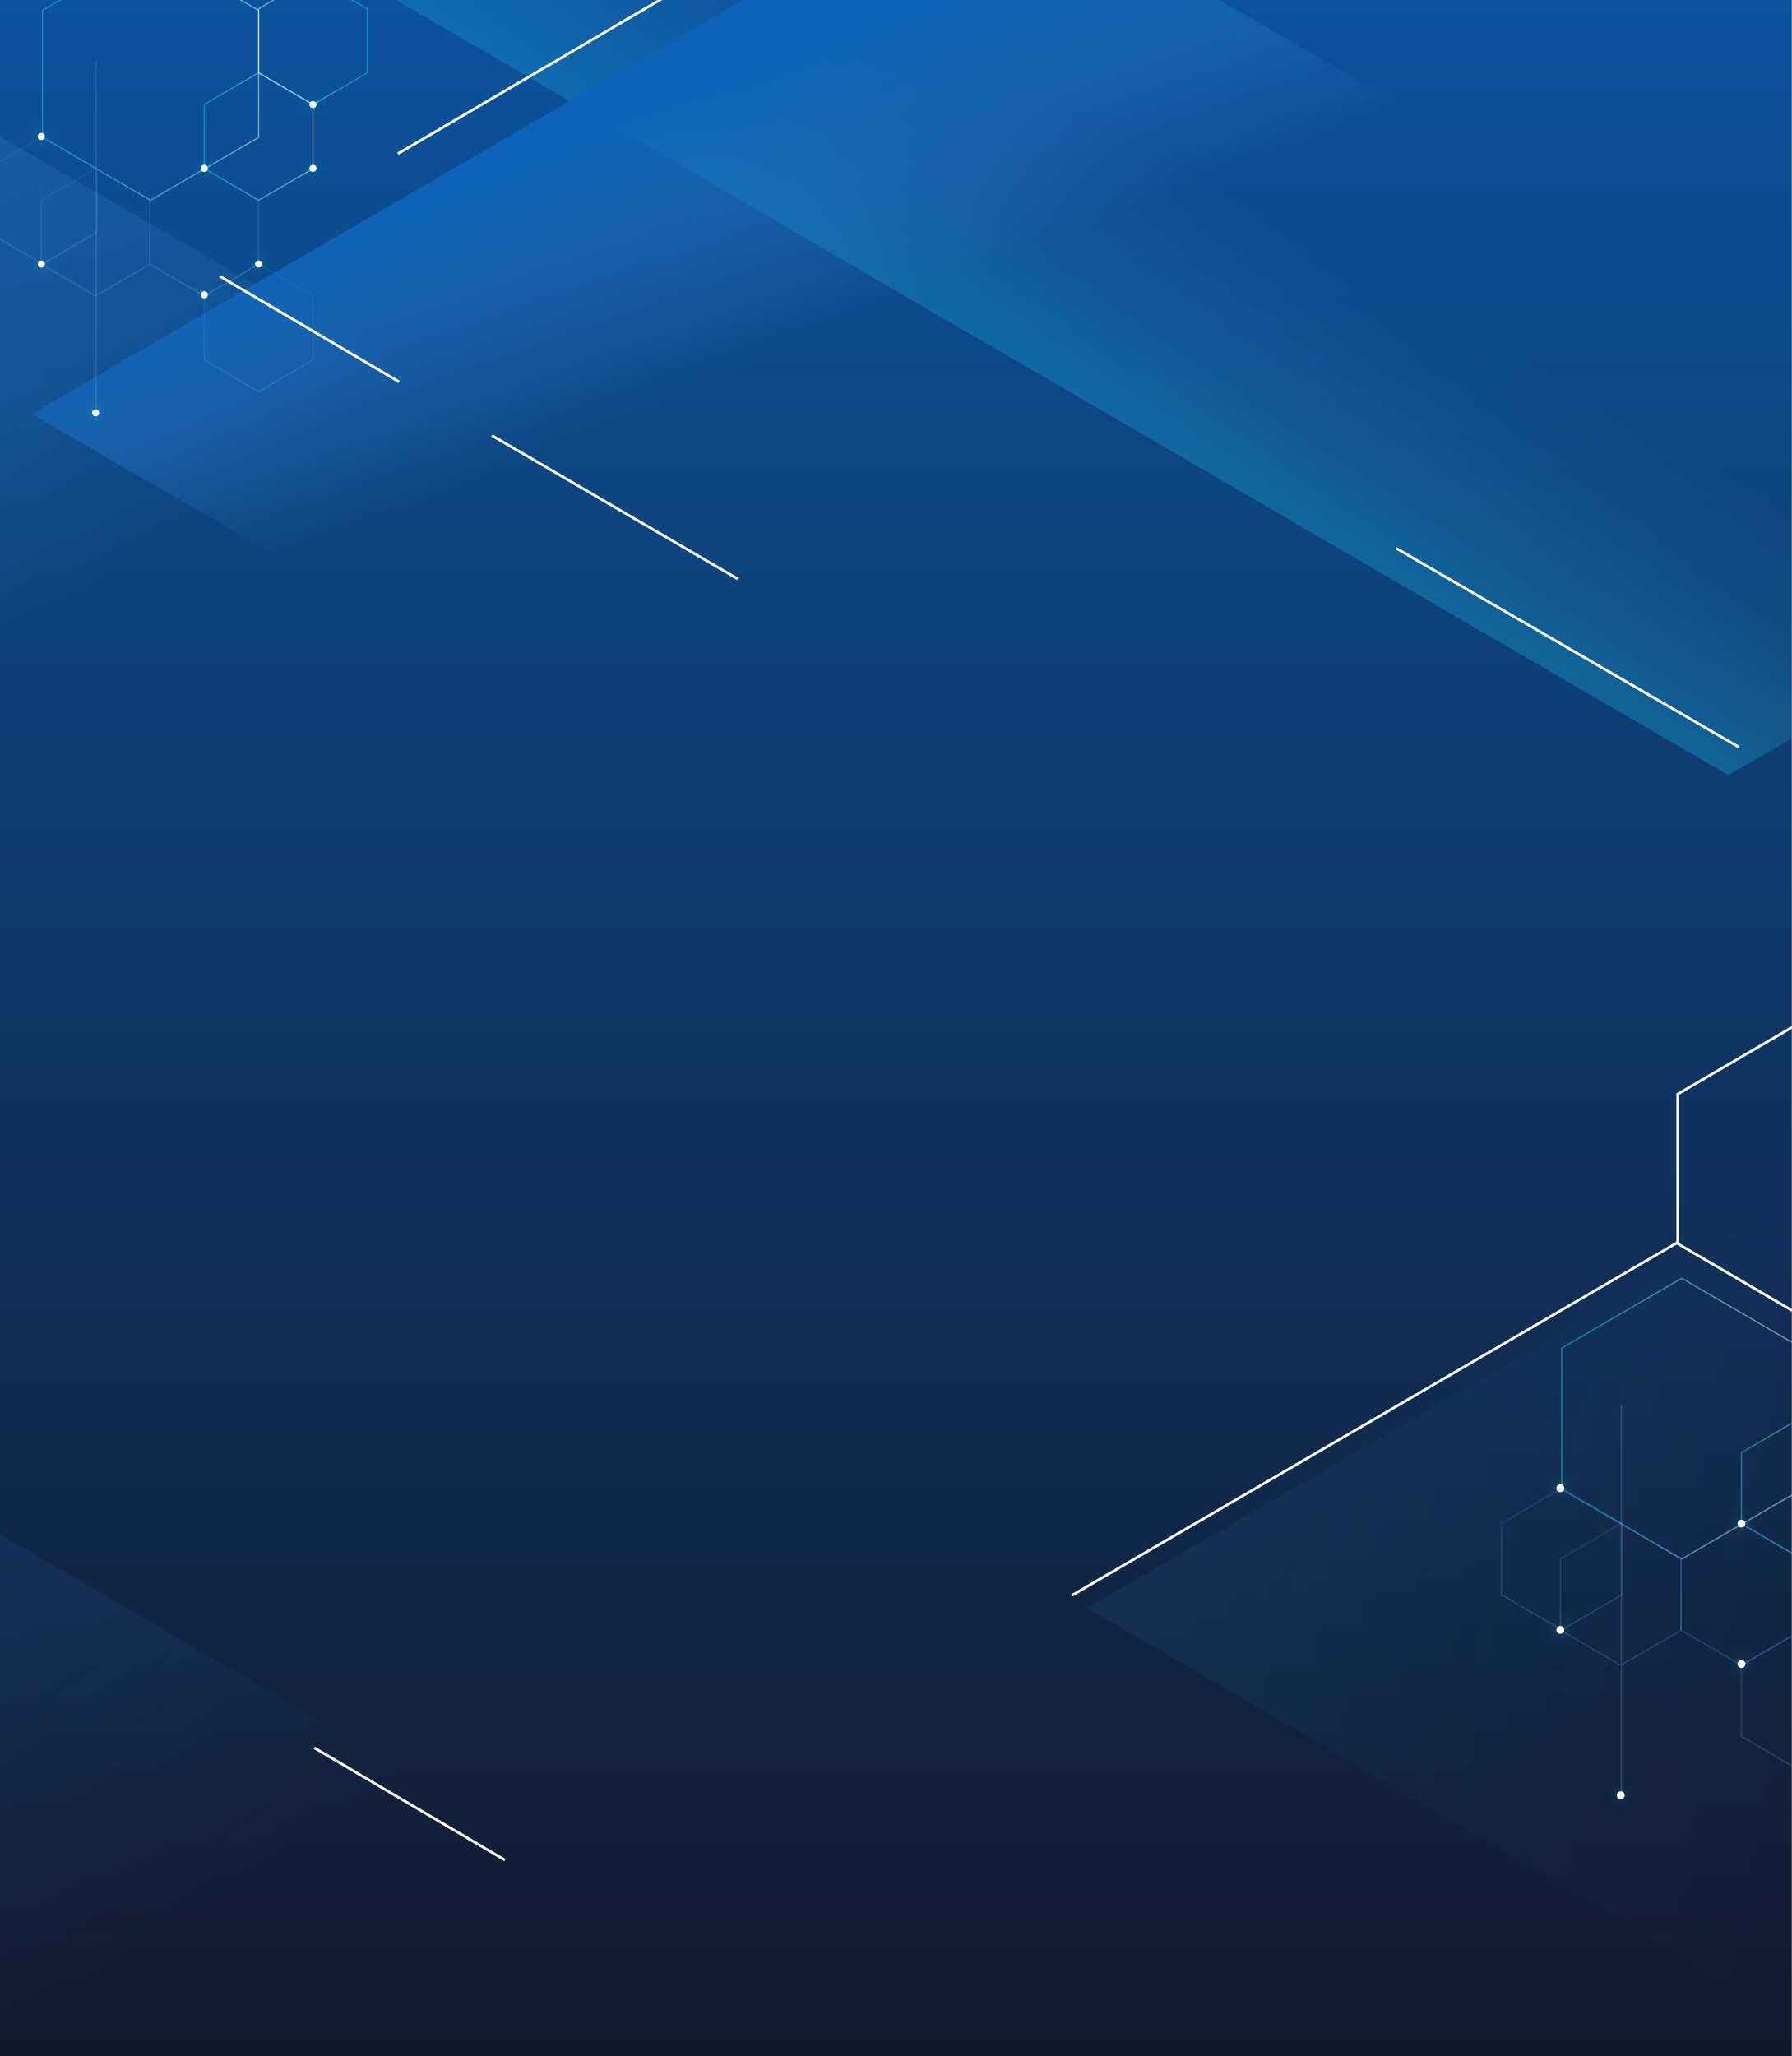
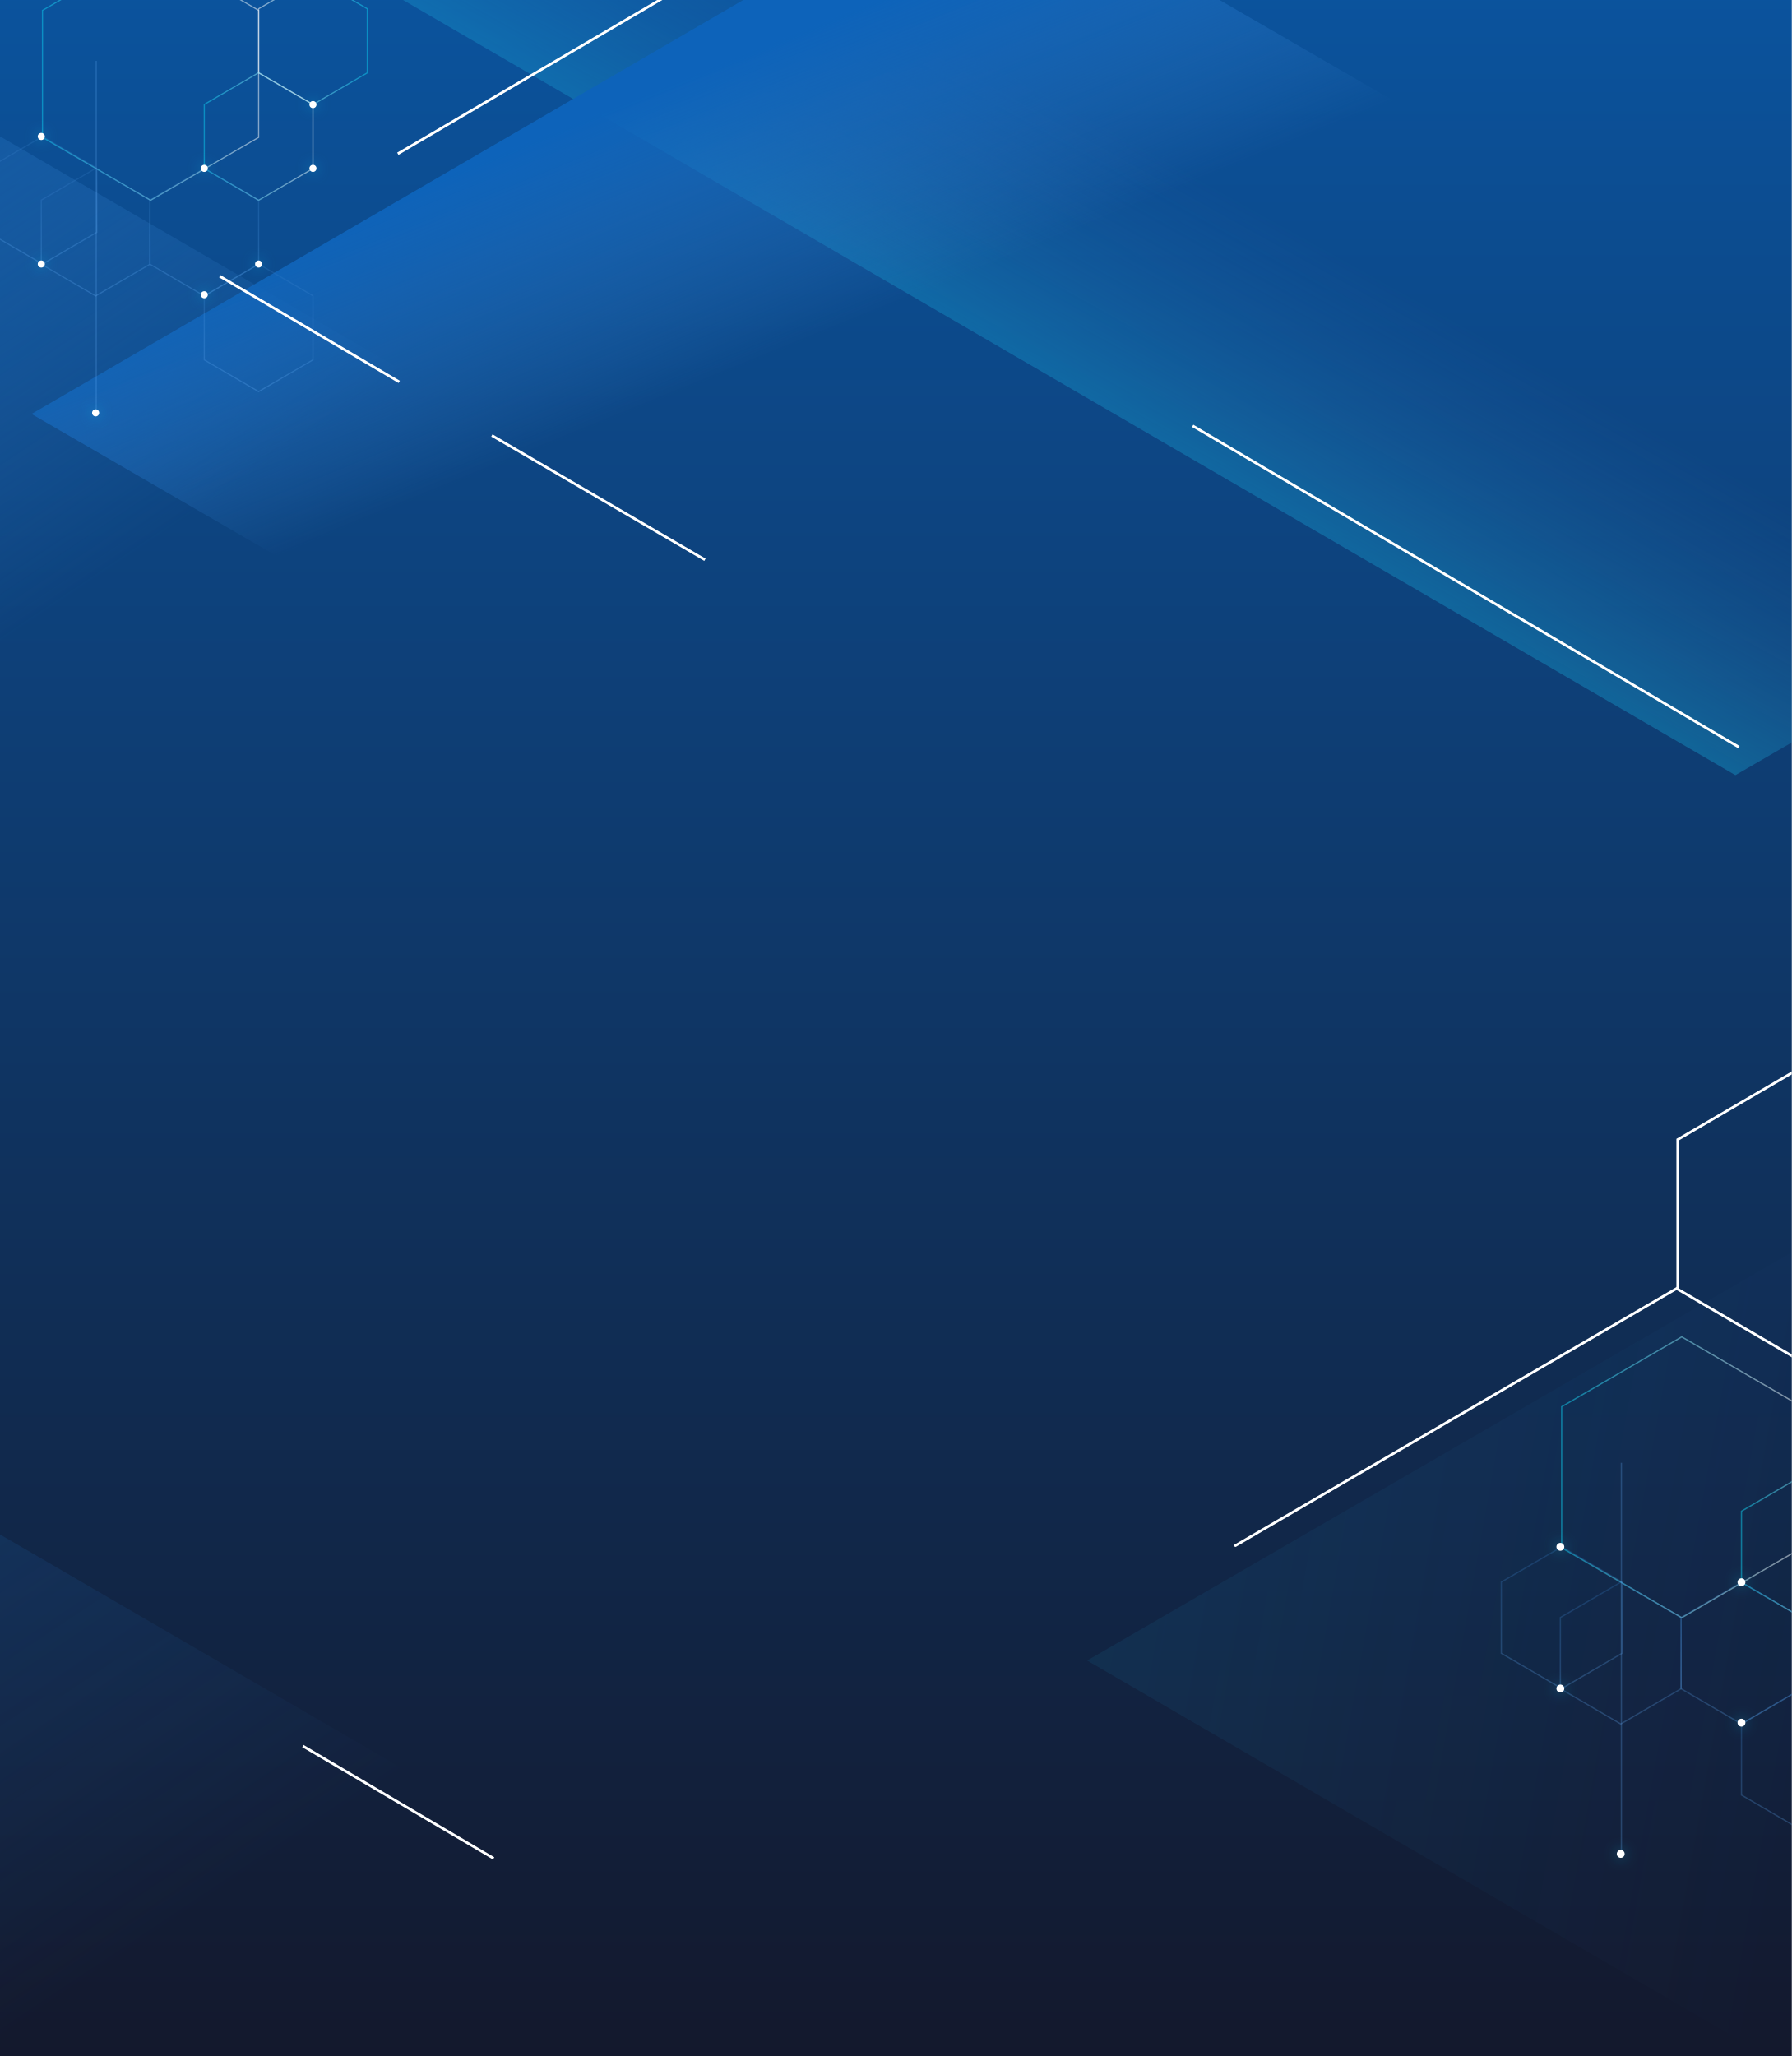
<svg xmlns="http://www.w3.org/2000/svg" xmlns:xlink="http://www.w3.org/1999/xlink" width="2048px" height="2350px" viewBox="0 0 2048 2350" version="1.1">
  <defs>
    <linearGradient x1="50%" y1="0%" x2="50%" y2="100%" id="linearGradient-1">
      <stop stop-color="#0B539D" offset="0%" />
      <stop stop-color="#13182C" offset="100%" />
    </linearGradient>
    <rect id="path-2" x="0" y="0" width="2048" height="2350" />
    <linearGradient x1="17.215%" y1="64.972%" x2="34.542%" y2="47.158%" id="linearGradient-4">
      <stop stop-color="#0CCCEE" offset="0%" />
      <stop stop-color="#317AC4" stop-opacity="0" offset="100%" />
    </linearGradient>
    <linearGradient x1="-24.406%" y1="42.341%" x2="32.714%" y2="48.427%" id="linearGradient-5">
      <stop stop-color="#0CCCEE" offset="0%" />
      <stop stop-color="#317AC4" stop-opacity="0" offset="100%" />
    </linearGradient>
    <linearGradient x1="24.008%" y1="19.594%" x2="74.569%" y2="63.876%" id="linearGradient-6">
      <stop stop-color="#0B539D" offset="0%" />
      <stop stop-color="#317AC4" stop-opacity="0" offset="100%" />
    </linearGradient>
    <linearGradient x1="38.126%" y1="69.611%" x2="55.644%" y2="44.735%" id="linearGradient-7">
      <stop stop-color="#0D63BA" offset="0%" />
      <stop stop-color="#317AC4" stop-opacity="0" offset="100%" />
      <stop stop-color="#317AC4" stop-opacity="0" offset="100%" />
    </linearGradient>
    <linearGradient x1="-1.11022302e-14%" y1="50%" x2="100%" y2="50%" id="linearGradient-8">
      <stop stop-color="#0CCCEE" offset="0%" />
      <stop stop-color="#FFFFFF" offset="100%" />
    </linearGradient>
    <linearGradient x1="-1.11022302e-14%" y1="50%" x2="100%" y2="50%" id="linearGradient-9">
      <stop stop-color="#FFFFFF" offset="0%" />
      <stop stop-color="#0CCCEE" offset="100%" />
    </linearGradient>
    <linearGradient x1="-1.11022302e-14%" y1="50%" x2="100%" y2="50%" id="linearGradient-10">
      <stop stop-color="#0CCCEE" offset="0%" />
      <stop stop-color="#FFFFFF" offset="100%" />
    </linearGradient>
    <linearGradient x1="50%" y1="0%" x2="50%" y2="100%" id="linearGradient-11">
      <stop stop-color="#317AC4" offset="0%" />
      <stop stop-color="#69B4FF" offset="100%" />
    </linearGradient>
    <path d="M252.45,396.9 C252.45,394.664 250.636,392.85 248.4,392.85 C246.162,392.85 244.35,394.664 244.35,396.9 C244.35,399.136 246.162,400.95 248.4,400.95 C250.636,400.95 252.45,399.136 252.45,396.9" id="path-12" />
    <filter x="-259.3%" y="-259.3%" width="618.5%" height="618.5%" filterUnits="objectBoundingBox" id="filter-13">
      <feOffset dx="0" dy="0" in="SourceAlpha" result="shadowOffsetOuter1" />
      <feGaussianBlur stdDeviation="7" in="shadowOffsetOuter1" result="shadowBlurOuter1" />
      <feColorMatrix values="0 0 0 0 0.047   0 0 0 0 0.8   0 0 0 0 0.933  0 0 0 0.5 0" type="matrix" in="shadowBlurOuter1" />
    </filter>
    <path d="M66.15,361.8 C66.15,359.564 64.336,357.75 62.1,357.75 C59.864,357.75 58.05,359.564 58.05,361.8 C58.05,364.036 59.864,365.85 62.1,365.85 C64.336,365.85 66.15,364.036 66.15,361.8" id="path-14" />
    <filter x="-259.3%" y="-259.3%" width="618.5%" height="618.5%" filterUnits="objectBoundingBox" id="filter-15">
      <feOffset dx="0" dy="0" in="SourceAlpha" result="shadowOffsetOuter1" />
      <feGaussianBlur stdDeviation="7" in="shadowOffsetOuter1" result="shadowBlurOuter1" />
      <feColorMatrix values="0 0 0 0 0.047   0 0 0 0 0.8   0 0 0 0 0.933  0 0 0 0.5 0" type="matrix" in="shadowBlurOuter1" />
    </filter>
    <path d="M128.25,531.9 C128.25,529.662 126.438,527.85 124.2,527.85 C121.964,527.85 120.15,529.662 120.15,531.9 C120.15,534.136 121.964,535.95 124.2,535.95 C126.438,535.95 128.25,534.136 128.25,531.9" id="path-16" />
    <filter x="-259.3%" y="-259.3%" width="618.5%" height="618.5%" filterUnits="objectBoundingBox" id="filter-17">
      <feOffset dx="0" dy="0" in="SourceAlpha" result="shadowOffsetOuter1" />
      <feGaussianBlur stdDeviation="7" in="shadowOffsetOuter1" result="shadowBlurOuter1" />
      <feColorMatrix values="0 0 0 0 0.047   0 0 0 0 0.8   0 0 0 0 0.933  0 0 0 0.5 0" type="matrix" in="shadowBlurOuter1" />
    </filter>
    <path d="M376.65,252.45 C376.65,250.212 374.838,248.4 372.6,248.4 C370.364,248.4 368.55,250.212 368.55,252.45 C368.55,254.686 370.364,256.5 372.6,256.5 C374.838,256.5 376.65,254.686 376.65,252.45" id="path-18" />
    <filter x="-259.3%" y="-259.3%" width="618.5%" height="618.5%" filterUnits="objectBoundingBox" id="filter-19">
      <feOffset dx="0" dy="0" in="SourceAlpha" result="shadowOffsetOuter1" />
      <feGaussianBlur stdDeviation="7" in="shadowOffsetOuter1" result="shadowBlurOuter1" />
      <feColorMatrix values="0 0 0 0 0.047   0 0 0 0 0.8   0 0 0 0 0.933  0 0 0 0.5 0" type="matrix" in="shadowBlurOuter1" />
    </filter>
    <path d="M376.65,179.55 C376.65,177.314 374.838,175.5 372.6,175.5 C370.364,175.5 368.55,177.314 368.55,179.55 C368.55,181.788 370.364,183.6 372.6,183.6 C374.838,183.6 376.65,181.788 376.65,179.55" id="path-20" />
    <filter x="-259.3%" y="-259.3%" width="618.5%" height="618.5%" filterUnits="objectBoundingBox" id="filter-21">
      <feOffset dx="0" dy="0" in="SourceAlpha" result="shadowOffsetOuter1" />
      <feGaussianBlur stdDeviation="7" in="shadowOffsetOuter1" result="shadowBlurOuter1" />
      <feColorMatrix values="0 0 0 0 0.047   0 0 0 0 0.8   0 0 0 0 0.933  0 0 0 0.5 0" type="matrix" in="shadowBlurOuter1" />
    </filter>
    <path d="M252.45,252.45 C252.45,250.214 250.636,248.4 248.4,248.4 C246.164,248.4 244.35,250.214 244.35,252.45 C244.35,254.686 246.164,256.5 248.4,256.5 C250.636,256.5 252.45,254.686 252.45,252.45" id="path-22" />
    <filter x="-259.3%" y="-259.3%" width="618.5%" height="618.5%" filterUnits="objectBoundingBox" id="filter-23">
      <feOffset dx="0" dy="0" in="SourceAlpha" result="shadowOffsetOuter1" />
      <feGaussianBlur stdDeviation="7" in="shadowOffsetOuter1" result="shadowBlurOuter1" />
      <feColorMatrix values="0 0 0 0 0.047   0 0 0 0 0.8   0 0 0 0 0.933  0 0 0 0.5 0" type="matrix" in="shadowBlurOuter1" />
    </filter>
    <path d="M314.55,361.8 C314.55,359.564 312.736,357.75 310.5,357.75 C308.264,357.75 306.45,359.564 306.45,361.8 C306.45,364.036 308.264,365.85 310.5,365.85 C312.736,365.85 314.55,364.036 314.55,361.8" id="path-24" />
    <filter x="-259.3%" y="-259.3%" width="618.5%" height="618.5%" filterUnits="objectBoundingBox" id="filter-25">
      <feOffset dx="0" dy="0" in="SourceAlpha" result="shadowOffsetOuter1" />
      <feGaussianBlur stdDeviation="7" in="shadowOffsetOuter1" result="shadowBlurOuter1" />
      <feColorMatrix values="0 0 0 0 0.047   0 0 0 0 0.8   0 0 0 0 0.933  0 0 0 0.5 0" type="matrix" in="shadowBlurOuter1" />
    </filter>
    <path d="M66.15,216 C66.15,213.762 64.336,211.95 62.1,211.95 C59.864,211.95 58.05,213.762 58.05,216 C58.05,218.236 59.864,220.05 62.1,220.05 C64.336,220.05 66.15,218.236 66.15,216" id="path-26" />
    <filter x="-259.3%" y="-259.3%" width="618.5%" height="618.5%" filterUnits="objectBoundingBox" id="filter-27">
      <feOffset dx="0" dy="0" in="SourceAlpha" result="shadowOffsetOuter1" />
      <feGaussianBlur stdDeviation="7" in="shadowOffsetOuter1" result="shadowBlurOuter1" />
      <feColorMatrix values="0 0 0 0 0.047   0 0 0 0 0.8   0 0 0 0 0.933  0 0 0 0.5 0" type="matrix" in="shadowBlurOuter1" />
    </filter>
    <linearGradient x1="-1.11022302e-14%" y1="50%" x2="100%" y2="50%" id="linearGradient-28">
      <stop stop-color="#0CCCEE" offset="0%" />
      <stop stop-color="#FFFFFF" offset="100%" />
    </linearGradient>
    <linearGradient x1="-1.11022302e-14%" y1="50%" x2="100%" y2="50%" id="linearGradient-29">
      <stop stop-color="#0CCCEE" offset="0%" />
      <stop stop-color="#FFFFFF" offset="100%" />
    </linearGradient>
    <linearGradient x1="50%" y1="0%" x2="50%" y2="100%" id="linearGradient-30">
      <stop stop-color="#317AC4" offset="0%" />
      <stop stop-color="#69B4FF" offset="100%" />
    </linearGradient>
    <path d="M349.5,441 C349.5,438.516 347.484,436.5 345,436.5 C342.514,436.5 340.5,438.516 340.5,441 C340.5,443.484 342.514,445.5 345,445.5 C347.484,445.5 349.5,443.484 349.5,441" id="path-31" />
    <filter x="-250.0%" y="-250.0%" width="600.0%" height="600.0%" filterUnits="objectBoundingBox" id="filter-32">
      <feOffset dx="0" dy="0" in="SourceAlpha" result="shadowOffsetOuter1" />
      <feGaussianBlur stdDeviation="7.5" in="shadowOffsetOuter1" result="shadowBlurOuter1" />
      <feColorMatrix values="0 0 0 0 0.047   0 0 0 0 0.8   0 0 0 0 0.933  0 0 0 0.5 0" type="matrix" in="shadowBlurOuter1" />
    </filter>
    <path d="M142.5,402 C142.5,399.516 140.484,397.5 138,397.5 C135.516,397.5 133.5,399.516 133.5,402 C133.5,404.484 135.516,406.5 138,406.5 C140.484,406.5 142.5,404.484 142.5,402" id="path-33" />
    <filter x="-250.0%" y="-250.0%" width="600.0%" height="600.0%" filterUnits="objectBoundingBox" id="filter-34">
      <feOffset dx="0" dy="0" in="SourceAlpha" result="shadowOffsetOuter1" />
      <feGaussianBlur stdDeviation="7.5" in="shadowOffsetOuter1" result="shadowBlurOuter1" />
      <feColorMatrix values="0 0 0 0 0.047   0 0 0 0 0.8   0 0 0 0 0.933  0 0 0 0.5 0" type="matrix" in="shadowBlurOuter1" />
    </filter>
    <path d="M211.5,591 C211.5,588.514 209.486,586.5 207,586.5 C204.516,586.5 202.5,588.514 202.5,591 C202.5,593.484 204.516,595.5 207,595.5 C209.486,595.5 211.5,593.484 211.5,591" id="path-35" />
    <filter x="-250.0%" y="-250.0%" width="600.0%" height="600.0%" filterUnits="objectBoundingBox" id="filter-36">
      <feOffset dx="0" dy="0" in="SourceAlpha" result="shadowOffsetOuter1" />
      <feGaussianBlur stdDeviation="7.5" in="shadowOffsetOuter1" result="shadowBlurOuter1" />
      <feColorMatrix values="0 0 0 0 0.047   0 0 0 0 0.8   0 0 0 0 0.933  0 0 0 0.5 0" type="matrix" in="shadowBlurOuter1" />
    </filter>
    <path d="M349.5,280.5 C349.5,278.016 347.484,276 345,276 C342.516,276 340.5,278.016 340.5,280.5 C340.5,282.984 342.516,285 345,285 C347.484,285 349.5,282.984 349.5,280.5" id="path-37" />
    <filter x="-250.0%" y="-250.0%" width="600.0%" height="600.0%" filterUnits="objectBoundingBox" id="filter-38">
      <feOffset dx="0" dy="0" in="SourceAlpha" result="shadowOffsetOuter1" />
      <feGaussianBlur stdDeviation="7.5" in="shadowOffsetOuter1" result="shadowBlurOuter1" />
      <feColorMatrix values="0 0 0 0 0.047   0 0 0 0 0.8   0 0 0 0 0.933  0 0 0 0.5 0" type="matrix" in="shadowBlurOuter1" />
    </filter>
    <path d="M142.5,240 C142.5,237.514 140.484,235.5 138,235.5 C135.516,235.5 133.5,237.514 133.5,240 C133.5,242.484 135.516,244.5 138,244.5 C140.484,244.5 142.5,242.484 142.5,240" id="path-39" />
    <filter x="-250.0%" y="-250.0%" width="600.0%" height="600.0%" filterUnits="objectBoundingBox" id="filter-40">
      <feOffset dx="0" dy="0" in="SourceAlpha" result="shadowOffsetOuter1" />
      <feGaussianBlur stdDeviation="7.5" in="shadowOffsetOuter1" result="shadowBlurOuter1" />
      <feColorMatrix values="0 0 0 0 0.047   0 0 0 0 0.8   0 0 0 0 0.933  0 0 0 0.5 0" type="matrix" in="shadowBlurOuter1" />
    </filter>
  </defs>
  <g id="bg-solution" stroke="none" stroke-width="1" fill="none" fill-rule="evenodd">
    <g id="Group">
      <mask id="mask-3" fill="white">
        <use xlink:href="#path-2" />
      </mask>
      <use id="Rectangle" fill="url(#linearGradient-1)" xlink:href="#path-2" />
-       <polygon id="Rectangle" fill="url(#linearGradient-4)" opacity="0.502" mask="url(#mask-3)" points="315 -80.095 1191.465 -588 2852 378.095 1975.535 886" />
-       <polygon id="Rectangle-Copy-3" fill="url(#linearGradient-5)" opacity="0.15" mask="url(#mask-3)" points="1242.587 1837.98 2105.375 1338 3740 2289.02 2877.211 2789" />
+       <polygon id="Rectangle" fill="url(#linearGradient-4)" opacity="0.502" mask="url(#mask-3)" points="323 -80.095 1199.465 -588 2860 378.095 1983.535 886" />
+       <polygon id="Rectangle-Copy-3" fill="url(#linearGradient-5)" opacity="0.15" mask="url(#mask-3)" points="1242.587 1897.98 2105.375 1398 3740 2349.02 2877.211 2849" />
      <polygon id="Rectangle-Copy-4" fill="url(#linearGradient-6)" opacity="0.303" mask="url(#mask-3)" points="-1060 1851.291 -445.058 1495 720 2172.709 105.058 2529" />
      <polygon id="Rectangle-Copy-2" fill="url(#linearGradient-6)" mask="url(#mask-3)" points="-1060 253.291 -445.058 -103 720 574.709 105.058 931" />
      <polygon id="Rectangle-Copy" fill="url(#linearGradient-7)" mask="url(#mask-3)" transform="translate(865, 323.5) scale(1, -1) translate(-865, -323.5) " points="36 173.827 608.794 -158 1694 473.173 1121.206 805" />
      <g id="Group-29-Copy-3" mask="url(#mask-3)">
        <g transform="translate(-14.9, -60)">
          <polygon id="Fill-19" stroke="none" opacity="0.502" points="248.4 471.327 310.5 507.6 372.6 471.327 372.6 398.071 310.5 361.8 248.4 398.071" />
          <polygon id="Fill-21" stroke="none" points="0 471.327 62.101 507.6 124.2 471.327 124.2 398.071 62.101 361.8 0 398.071" />
          <polygon id="Fill-25" stroke="none" points="309.15 361.979 371.249 398.25 433.35 361.979 433.35 288.721 371.249 252.45 309.15 288.721" />
          <polygon id="Fill-27" stroke="none" opacity="0.5" points="62.1 217.028 185.625 288.9 309.15 217.028 309.15 71.872 185.625 0 62.1 71.872" />
          <polygon id="Stroke-1" stroke="url(#linearGradient-8)" stroke-width="1.35" opacity="0.5" points="63.45 217.029 186.974 288.9 310.5 217.029 310.5 71.871 186.974 0 63.45 71.871" />
          <polygon id="Stroke-15" stroke="url(#linearGradient-9)" stroke-width="1.35" opacity="0.5" points="310.5 143.277 372.6 179.55 434.7 143.277 434.7 70.021 372.6 33.75 310.5 70.021" />
          <polygon id="Stroke-17" stroke="url(#linearGradient-10)" stroke-width="1.35" opacity="0.5" points="248.4 252.629 310.501 288.9 372.6 252.629 372.6 179.371 310.501 143.1 248.4 179.371" />
          <polygon id="Stroke-29" stroke="url(#linearGradient-11)" stroke-width="1.35" opacity="0.25" points="248.4 471.327 310.5 507.6 372.6 471.327 372.6 398.071 310.5 361.8 248.4 398.071" />
          <polygon id="Stroke-31" stroke="url(#linearGradient-11)" stroke-width="1.35" opacity="0.25" points="62.1 361.979 124.2 398.25 186.3 361.979 186.3 288.721 124.2 252.45 62.1 288.721" />
          <polygon id="Stroke-33" stroke="url(#linearGradient-11)" stroke-width="1.35" opacity="0.25" points="1.35 325.527 63.45 361.8 125.55 325.527 125.55 252.271 63.45 216 1.35 252.271" />
          <polygon id="Stroke-35" stroke="url(#linearGradient-11)" stroke-width="1.35" opacity="0.25" points="186.3 361.979 248.4 398.25 310.5 361.979 310.5 288.721 248.4 252.45 186.3 288.721" />
          <line x1="124.875" y1="129.6" x2="124.875" y2="531.9" id="Stroke-256" stroke="#69B4FF" stroke-width="1.35" opacity="0.25" />
          <g id="Fill-246" stroke="none">
            <use fill="black" fill-opacity="1" filter="url(#filter-13)" xlink:href="#path-12" />
            <use fill="#FFFFFF" fill-rule="evenodd" xlink:href="#path-12" />
          </g>
          <g id="Fill-249" stroke="none">
            <use fill="black" fill-opacity="1" filter="url(#filter-15)" xlink:href="#path-14" />
            <use fill="#FFFFFF" fill-rule="evenodd" xlink:href="#path-14" />
          </g>
          <g id="Fill-259" stroke="none">
            <use fill="black" fill-opacity="1" filter="url(#filter-17)" xlink:href="#path-16" />
            <use fill="#FFFFFF" fill-rule="evenodd" xlink:href="#path-16" />
          </g>
          <g id="Fill-72" stroke="none">
            <use fill="black" fill-opacity="1" filter="url(#filter-19)" xlink:href="#path-18" />
            <use fill="#FFFFFF" fill-rule="evenodd" xlink:href="#path-18" />
          </g>
          <g id="Fill-78" stroke="none">
            <use fill="black" fill-opacity="1" filter="url(#filter-21)" xlink:href="#path-20" />
            <use fill="#FFFFFF" fill-rule="evenodd" xlink:href="#path-20" />
          </g>
          <g id="Fill-81" stroke="none">
            <use fill="black" fill-opacity="1" filter="url(#filter-23)" xlink:href="#path-22" />
            <use fill="#FFFFFF" fill-rule="evenodd" xlink:href="#path-22" />
          </g>
          <g id="Fill-93" stroke="none">
            <use fill="black" fill-opacity="1" filter="url(#filter-25)" xlink:href="#path-24" />
            <use fill="#FFFFFF" fill-rule="evenodd" xlink:href="#path-24" />
          </g>
          <g id="Fill-96" stroke="none">
            <use fill="black" fill-opacity="1" filter="url(#filter-27)" xlink:href="#path-26" />
            <use fill="#FFFFFF" fill-rule="evenodd" xlink:href="#path-26" />
          </g>
        </g>
      </g>
      <g id="Group-29-Copy-4" mask="url(#mask-3)">
-         <g transform="translate(1645.5, 1461)">
+         <g transform="translate(1645.5, 1528)">
          <polygon id="Fill-19" stroke="none" opacity="0.502" points="345 523.697 414 564 483 523.697 483 442.301 414 402 345 442.301" />
          <polygon id="Fill-21" stroke="none" points="69 523.697 138.001 564 207 523.697 207 442.301 138.001 402 69 442.301" />
          <polygon id="Fill-27" stroke="none" opacity="0.5" points="138 241.142 275.25 321 412.5 241.142 412.5 79.858 275.25 0 138 79.858" />
          <polygon id="Fill-123" stroke="none" opacity="0.502" points="0 643.697 69 684 138 643.697 138 562.301 69 522 0 562.301" />
          <polygon id="Stroke-1" stroke="url(#linearGradient-28)" stroke-width="1.5" opacity="0.5" points="139.5 241.143 276.749 321 414 241.143 414 79.857 276.749 0 139.5 79.857" />
          <polygon id="Stroke-17" stroke="url(#linearGradient-29)" stroke-width="1.5" opacity="0.5" points="345 280.699 414.001 321 483 280.699 483 199.301 414.001 159 345 199.301" />
          <polygon id="Stroke-29" stroke="url(#linearGradient-30)" stroke-width="1.5" opacity="0.25" points="345 523.697 414 564 483 523.697 483 442.301 414 402 345 442.301" />
          <polygon id="Stroke-31" stroke="url(#linearGradient-30)" stroke-width="1.5" opacity="0.25" points="138 402.199 207 442.5 276 402.199 276 320.801 207 280.5 138 320.801" />
          <polygon id="Stroke-33" stroke="url(#linearGradient-30)" stroke-width="1.5" opacity="0.25" points="70.5 361.697 139.5 402 208.5 361.697 208.5 280.301 139.5 240 70.5 280.301" />
          <polygon id="Stroke-35" stroke="url(#linearGradient-30)" stroke-width="1.5" opacity="0.25" points="276 402.199 345 442.5 414 402.199 414 320.801 345 280.5 276 320.801" />
          <line x1="207.75" y1="144" x2="207.75" y2="591" id="Stroke-256" stroke="#69B4FF" stroke-width="1.5" opacity="0.25" />
          <g id="Fill-246" stroke="none">
            <use fill="black" fill-opacity="1" filter="url(#filter-32)" xlink:href="#path-31" />
            <use fill="#FFFFFF" fill-rule="evenodd" xlink:href="#path-31" />
          </g>
          <g id="Fill-249" stroke="none">
            <use fill="black" fill-opacity="1" filter="url(#filter-34)" xlink:href="#path-33" />
            <use fill="#FFFFFF" fill-rule="evenodd" xlink:href="#path-33" />
          </g>
          <g id="Fill-259" stroke="none">
            <use fill="black" fill-opacity="1" filter="url(#filter-36)" xlink:href="#path-35" />
            <use fill="#FFFFFF" fill-rule="evenodd" xlink:href="#path-35" />
          </g>
          <g id="Fill-81" stroke="none">
            <use fill="black" fill-opacity="1" filter="url(#filter-38)" xlink:href="#path-37" />
            <use fill="#FFFFFF" fill-rule="evenodd" xlink:href="#path-37" />
          </g>
          <g id="Fill-96" stroke="none">
            <use fill="black" fill-opacity="1" filter="url(#filter-40)" xlink:href="#path-39" />
            <use fill="#FFFFFF" fill-rule="evenodd" xlink:href="#path-39" />
          </g>
        </g>
      </g>
      <g id="lines" mask="url(#mask-3)" stroke="#FFFFFF" stroke-width="3">
-         <g transform="translate(1225.904, 1165)">
-           <line x1="18.867" y1="687.444" x2="672.341" y2="225.955" id="t-line-3" stroke-linecap="round" stroke-linejoin="round" transform="translate(345.6042, 456.6995) scale(-1, -1) rotate(5) translate(-345.6042, -456.6995) " />
-           <polygon id="Polygon-Copy-12" transform="translate(838.094, 171) rotate(-180) translate(-838.094, -171) " points="838.094 0 984.45 85.5 984.45 256.5 838.094 342 691.738 256.5 691.738 85.5" />
+         <g transform="translate(1412.129, 1217)">
+           <line x1="13.784" y1="571.019" x2="491.199" y2="233.864" id="t-line-3" stroke-linecap="round" stroke-linejoin="round" transform="translate(252.4917, 402.4413) scale(-1, -1) rotate(5) translate(-252.4917, -402.4413) " />
+           <polygon id="Polygon-Copy-12" transform="translate(651.869, 171) rotate(-180) translate(-651.869, -171) " points="651.869 0 798.225 85.5 798.225 256.5 651.869 342 505.513 256.5 505.513 85.5" />
        </g>
      </g>
-       <line x1="1595.133" y1="849.804" x2="1988.246" y2="630.802" id="t-line-2" stroke="#FFFFFF" stroke-width="3" stroke-linecap="square" mask="url(#mask-3)" transform="translate(1791.689, 740.3028) scale(-1, 1) rotate(-1) translate(-1791.689, -740.3028) " />
-       <line x1="563.5" y1="498.5" x2="841.801" y2="660.836" id="t-line-2" stroke="#FFFFFF" stroke-width="3" stroke-linecap="square" mask="url(#mask-3)" />
+       <line x1="1361.356" y1="847.764" x2="1989.449" y2="492.954" id="t-line-2" stroke="#FFFFFF" stroke-width="3" stroke-linecap="square" mask="url(#mask-3)" transform="translate(1675.402, 670.3589) scale(-1, 1) rotate(-1) translate(-1675.402, -670.3589) " />
+       <line x1="563.5" y1="498.5" x2="804.444" y2="639.045" id="t-line-2" stroke="#FFFFFF" stroke-width="3" stroke-linecap="square" mask="url(#mask-3)" />
      <line x1="456" y1="175" x2="887" y2="-78" id="Line-9" stroke="#FFFFFF" stroke-width="3" stroke-linecap="square" mask="url(#mask-3)" />
      <line x1="252.5" y1="435.732" x2="455.006" y2="316.5" id="Line-9-Copy" stroke="#FFFFFF" stroke-width="3" stroke-linecap="square" mask="url(#mask-3)" transform="translate(353.7529, 376.1162) scale(1, -1) translate(-353.7529, -376.1162) " />
-       <line x1="360.5" y1="2125.343" x2="575.932" y2="1998.5" id="Line-9-Copy-3" stroke="#FFFFFF" stroke-width="3" stroke-linecap="square" mask="url(#mask-3)" transform="translate(468.2159, 2061.922) scale(1, -1) translate(-468.2159, -2061.922) " />
+       <line x1="347.5" y1="2123.343" x2="562.932" y2="1996.5" id="Line-9-Copy-3" stroke="#FFFFFF" stroke-width="3" stroke-linecap="square" mask="url(#mask-3)" transform="translate(455.2159, 2059.922) scale(1, -1) translate(-455.2159, -2059.922) " />
    </g>
  </g>
</svg>
